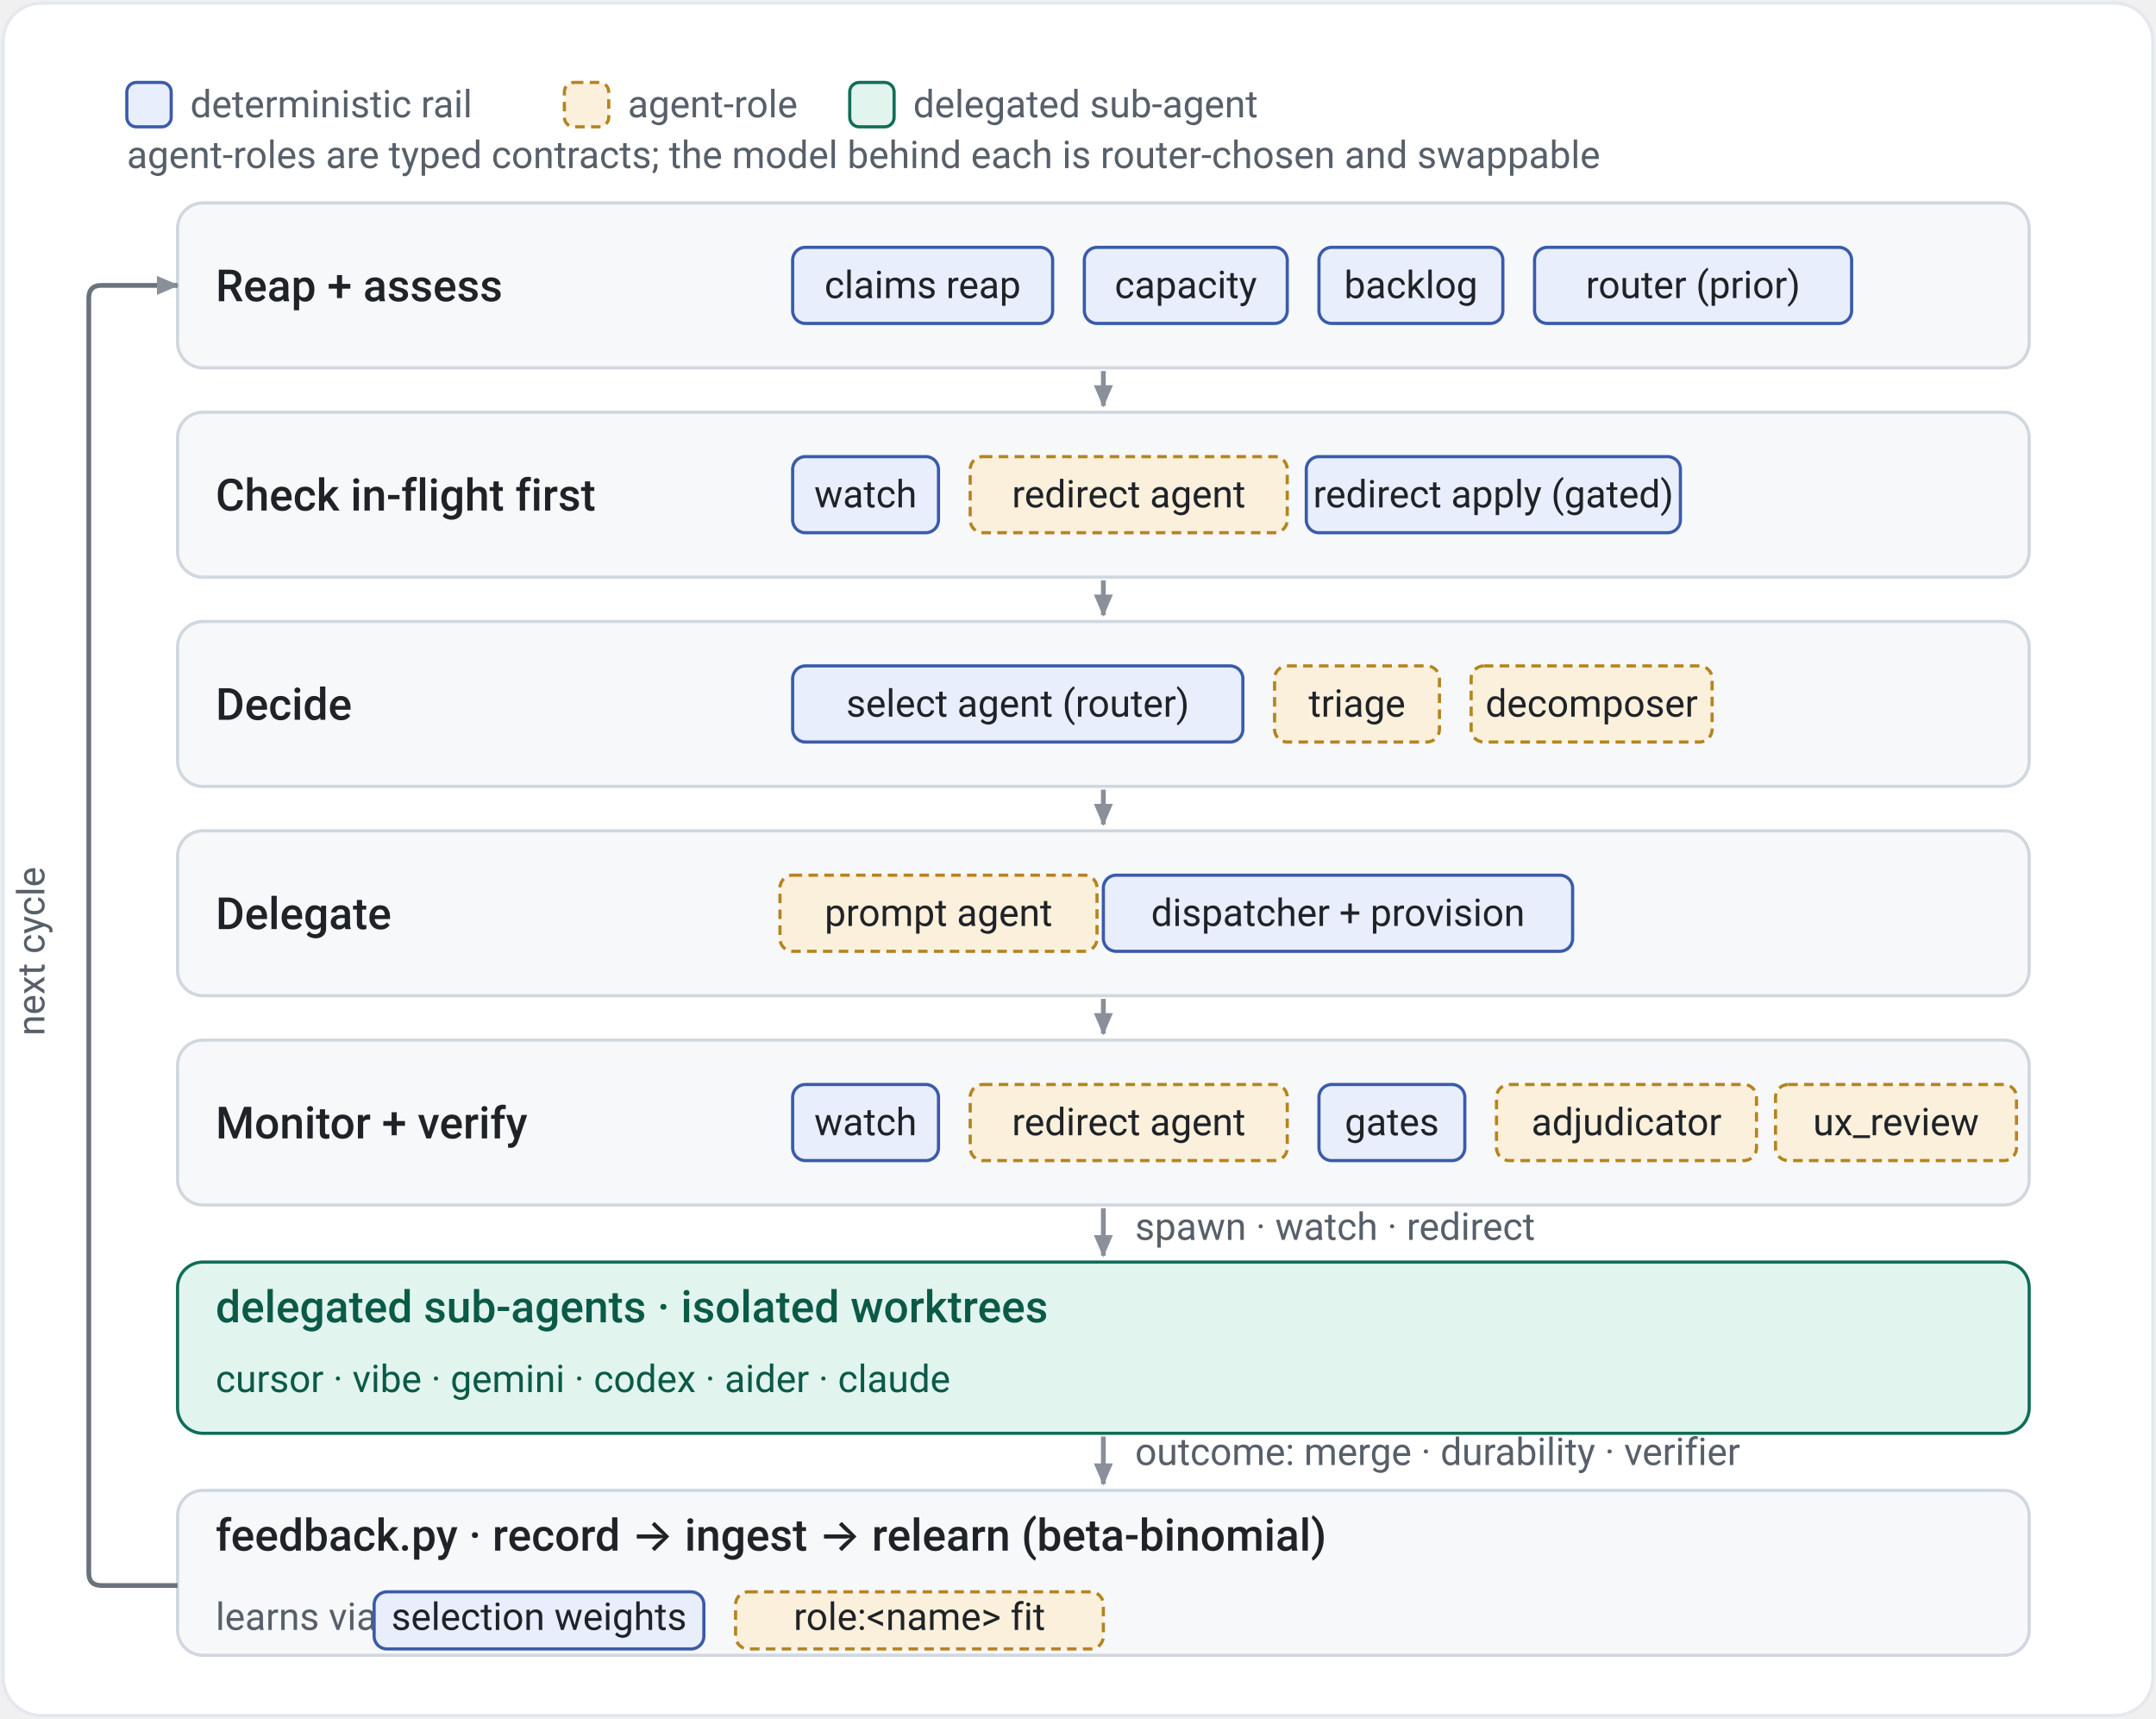
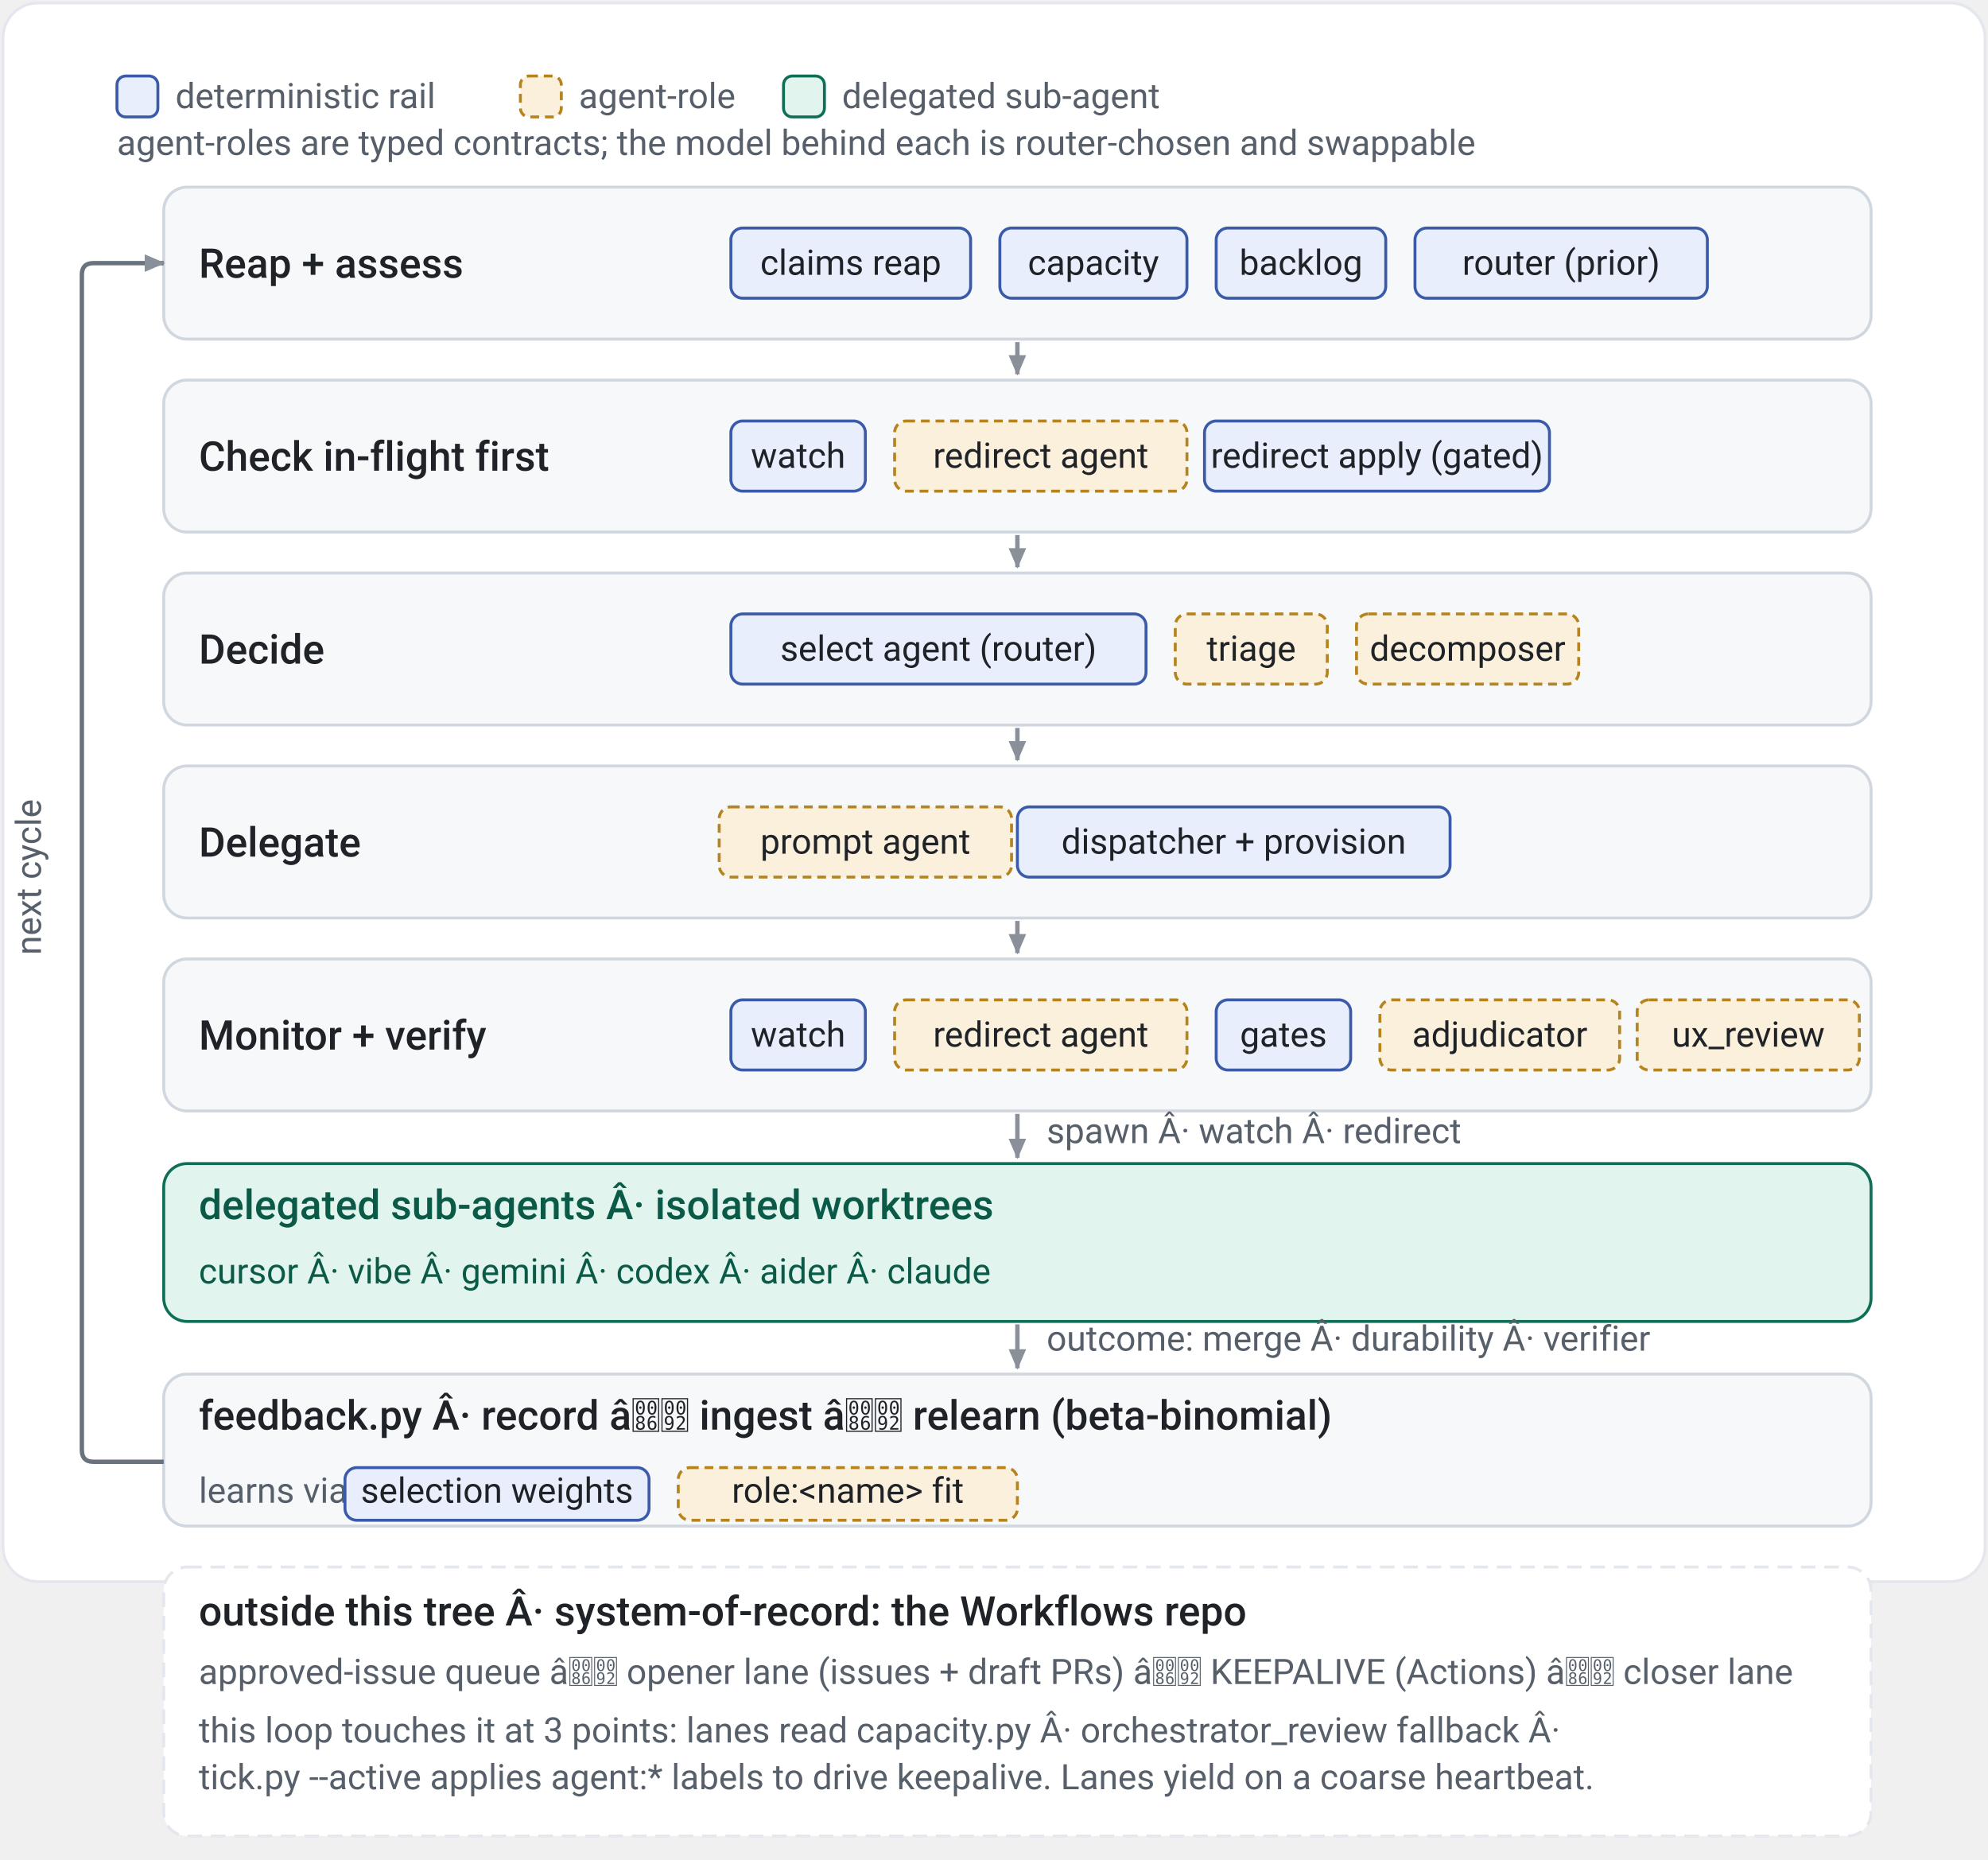
- <svg xmlns="http://www.w3.org/2000/svg" width="680" viewBox="0 0 680 542" role="img">
+ <svg xmlns="http://www.w3.org/2000/svg" width="680" viewBox="0 0 680 636" role="img">
  <style>
  .bg{fill:#ffffff;stroke:#e4e8ee;}
  .t,.th,.subhead{font:500 14px ui-sans-serif,system-ui,-apple-system,"Segoe UI",Roboto,sans-serif;fill:#1f2328;}
  .subhead{fill:#0b5a47;}
  .ts{font:400 12px ui-sans-serif,system-ui,-apple-system,"Segoe UI",Roboto,sans-serif;fill:#57606a;}
  .ct{font:400 12px ui-sans-serif,system-ui,-apple-system,"Segoe UI",Roboto,sans-serif;fill:#1f2328;}
  .ctsub{font:400 12px ui-sans-serif,system-ui,-apple-system,"Segoe UI",Roboto,sans-serif;fill:#0b5a47;}
  .stage{fill:#f6f8fa;stroke:#d0d7de;}
  .rail{fill:#e8eefb;stroke:#3b5ba9;}
  .role{fill:#fbf0db;stroke:#b5841f;stroke-dasharray:3 2;}
  .sub{fill:#e1f5ee;stroke:#0f6e56;}
  .arrow{stroke:#8a9099;stroke-width:1.5;fill:none;}
  .return{stroke:#6a737d;stroke-width:1.5;fill:none;}
</style>
  <defs>
    <marker id="ah" markerWidth="9" markerHeight="9" refX="6.5" refY="3" orient="auto" markerUnits="userSpaceOnUse">
      <path d="M0,0 L7,3 L0,6 Z" fill="#8a9099" />
    </marker>
  </defs>
  <rect class="bg" x="1" y="1" width="678" height="540" rx="12" />
  <rect class="rail" x="40" y="26" width="14" height="14" rx="3" />
  <text class="ts" x="60" y="37">deterministic rail</text>
  <rect class="role" x="178" y="26" width="14" height="14" rx="3" />
  <text class="ts" x="198" y="37">agent-role</text>
  <rect class="sub" x="268" y="26" width="14" height="14" rx="3" />
  <text class="ts" x="288" y="37">delegated sub-agent</text>
  <text class="ts" x="40" y="53">agent-roles are typed contracts; the model behind each is router-chosen and swappable</text>
  <rect class="stage" x="56" y="64" width="584" height="52" rx="8" />
  <text class="th" x="68" y="95">Reap + assess</text>
  <rect class="rail" x="250" y="78" width="82" height="24" rx="4" />
  <text class="ct" x="291" y="94" text-anchor="middle">claims reap</text>
  <rect class="rail" x="342" y="78" width="64" height="24" rx="4" />
  <text class="ct" x="374" y="94" text-anchor="middle">capacity</text>
  <rect class="rail" x="416" y="78" width="58" height="24" rx="4" />
  <text class="ct" x="445" y="94" text-anchor="middle">backlog</text>
  <rect class="rail" x="484" y="78" width="100" height="24" rx="4" />
  <text class="ct" x="534" y="94" text-anchor="middle">router (prior)</text>
  <rect class="stage" x="56" y="130" width="584" height="52" rx="8" />
  <text class="th" x="68" y="161">Check in-flight first</text>
  <rect class="rail" x="250" y="144" width="46" height="24" rx="4" />
  <text class="ct" x="273" y="160" text-anchor="middle">watch</text>
  <rect class="role" x="306" y="144" width="100" height="24" rx="4" />
  <text class="ct" x="356" y="160" text-anchor="middle">redirect agent</text>
  <rect class="rail" x="412" y="144" width="118" height="24" rx="4" />
  <text class="ct" x="471" y="160" text-anchor="middle">redirect apply (gated)</text>
  <rect class="stage" x="56" y="196" width="584" height="52" rx="8" />
  <text class="th" x="68" y="227">Decide</text>
  <rect class="rail" x="250" y="210" width="142" height="24" rx="4" />
  <text class="ct" x="321" y="226" text-anchor="middle">select agent (router)</text>
  <rect class="role" x="402" y="210" width="52" height="24" rx="4" />
  <text class="ct" x="428" y="226" text-anchor="middle">triage</text>
  <rect class="role" x="464" y="210" width="76" height="24" rx="4" />
  <text class="ct" x="502" y="226" text-anchor="middle">decomposer</text>
  <rect class="stage" x="56" y="262" width="584" height="52" rx="8" />
  <text class="th" x="68" y="293">Delegate</text>
  <rect class="role" x="246" y="276" width="100" height="24" rx="4" />
  <text class="ct" x="296" y="292" text-anchor="middle">prompt agent</text>
  <rect class="rail" x="348" y="276" width="148" height="24" rx="4" />
  <text class="ct" x="422" y="292" text-anchor="middle">dispatcher + provision</text>
  <rect class="stage" x="56" y="328" width="584" height="52" rx="8" />
  <text class="th" x="68" y="359">Monitor + verify</text>
  <rect class="rail" x="250" y="342" width="46" height="24" rx="4" />
  <text class="ct" x="273" y="358" text-anchor="middle">watch</text>
  <rect class="role" x="306" y="342" width="100" height="24" rx="4" />
  <text class="ct" x="356" y="358" text-anchor="middle">redirect agent</text>
  <rect class="rail" x="416" y="342" width="46" height="24" rx="4" />
  <text class="ct" x="439" y="358" text-anchor="middle">gates</text>
  <rect class="role" x="472" y="342" width="82" height="24" rx="4" />
  <text class="ct" x="513" y="358" text-anchor="middle">adjudicator</text>
  <rect class="role" x="560" y="342" width="76" height="24" rx="4" />
  <text class="ct" x="598" y="358" text-anchor="middle">ux_review</text>
  <line class="arrow" x1="348" y1="117" x2="348" y2="128" marker-end="url(#ah)" />
  <line class="arrow" x1="348" y1="183" x2="348" y2="194" marker-end="url(#ah)" />
  <line class="arrow" x1="348" y1="249" x2="348" y2="260" marker-end="url(#ah)" />
  <line class="arrow" x1="348" y1="315" x2="348" y2="326" marker-end="url(#ah)" />
  <line class="arrow" x1="348" y1="381" x2="348" y2="396" marker-end="url(#ah)" />
-   <text class="ts" x="358" y="391">spawn · watch · redirect</text>
+   <text class="ts" x="358" y="391">spawn Â· watch Â· redirect</text>
  <rect class="sub" x="56" y="398" width="584" height="54" rx="8" />
-   <text class="subhead" x="68" y="417">delegated sub-agents · isolated worktrees</text>
-   <text class="ctsub" x="68" y="439">cursor · vibe · gemini · codex · aider · claude</text>
+   <text class="subhead" x="68" y="417">delegated sub-agents Â· isolated worktrees</text>
+   <text class="ctsub" x="68" y="439">cursor Â· vibe Â· gemini Â· codex Â· aider Â· claude</text>
  <line class="arrow" x1="348" y1="453" x2="348" y2="468" marker-end="url(#ah)" />
-   <text class="ts" x="358" y="462">outcome: merge · durability · verifier</text>
+   <text class="ts" x="358" y="462">outcome: merge Â· durability Â· verifier</text>
  <rect class="stage" x="56" y="470" width="584" height="52" rx="8" />
-   <text class="th" x="68" y="489">feedback.py · record → ingest → relearn (beta-binomial)</text>
+   <text class="th" x="68" y="489">feedback.py Â· record â ingest â relearn (beta-binomial)</text>
  <text class="ts" x="68" y="514">learns via outcomes:</text>
  <rect class="rail" x="118" y="502" width="104" height="18" rx="4" />
  <text class="ct" x="170" y="514" text-anchor="middle">selection weights</text>
  <rect class="role" x="232" y="502" width="116" height="18" rx="4" />
  <text class="ct" x="290" y="514" text-anchor="middle">role:&lt;name&gt; fit</text>
  <path class="return" d="M56,500 L32,500 Q28,500 28,496 L28,94 Q28,90 32,90 L56,90" marker-end="url(#ah)" />
  <text class="ts" x="14" y="300" text-anchor="middle" transform="rotate(-90 14 300)">next cycle</text>
+   <rect class="bg" x="56" y="536" width="584" height="92" rx="8" stroke-dasharray="5 3" />
+   <text class="th" x="68" y="556">outside this tree Â· system-of-record: the Workflows repo</text>
+   <text class="ts" x="68" y="576">approved-issue queue â opener lane (issues + draft PRs) â KEEPALIVE (Actions) â closer lane</text>
+   <text class="ts" x="68" y="596">this loop touches it at 3 points: lanes read capacity.py Â· orchestrator_review fallback Â·</text>
+   <text class="ts" x="68" y="612">tick.py --active applies agent:* labels to drive keepalive. Lanes yield on a coarse heartbeat.</text>
</svg>
